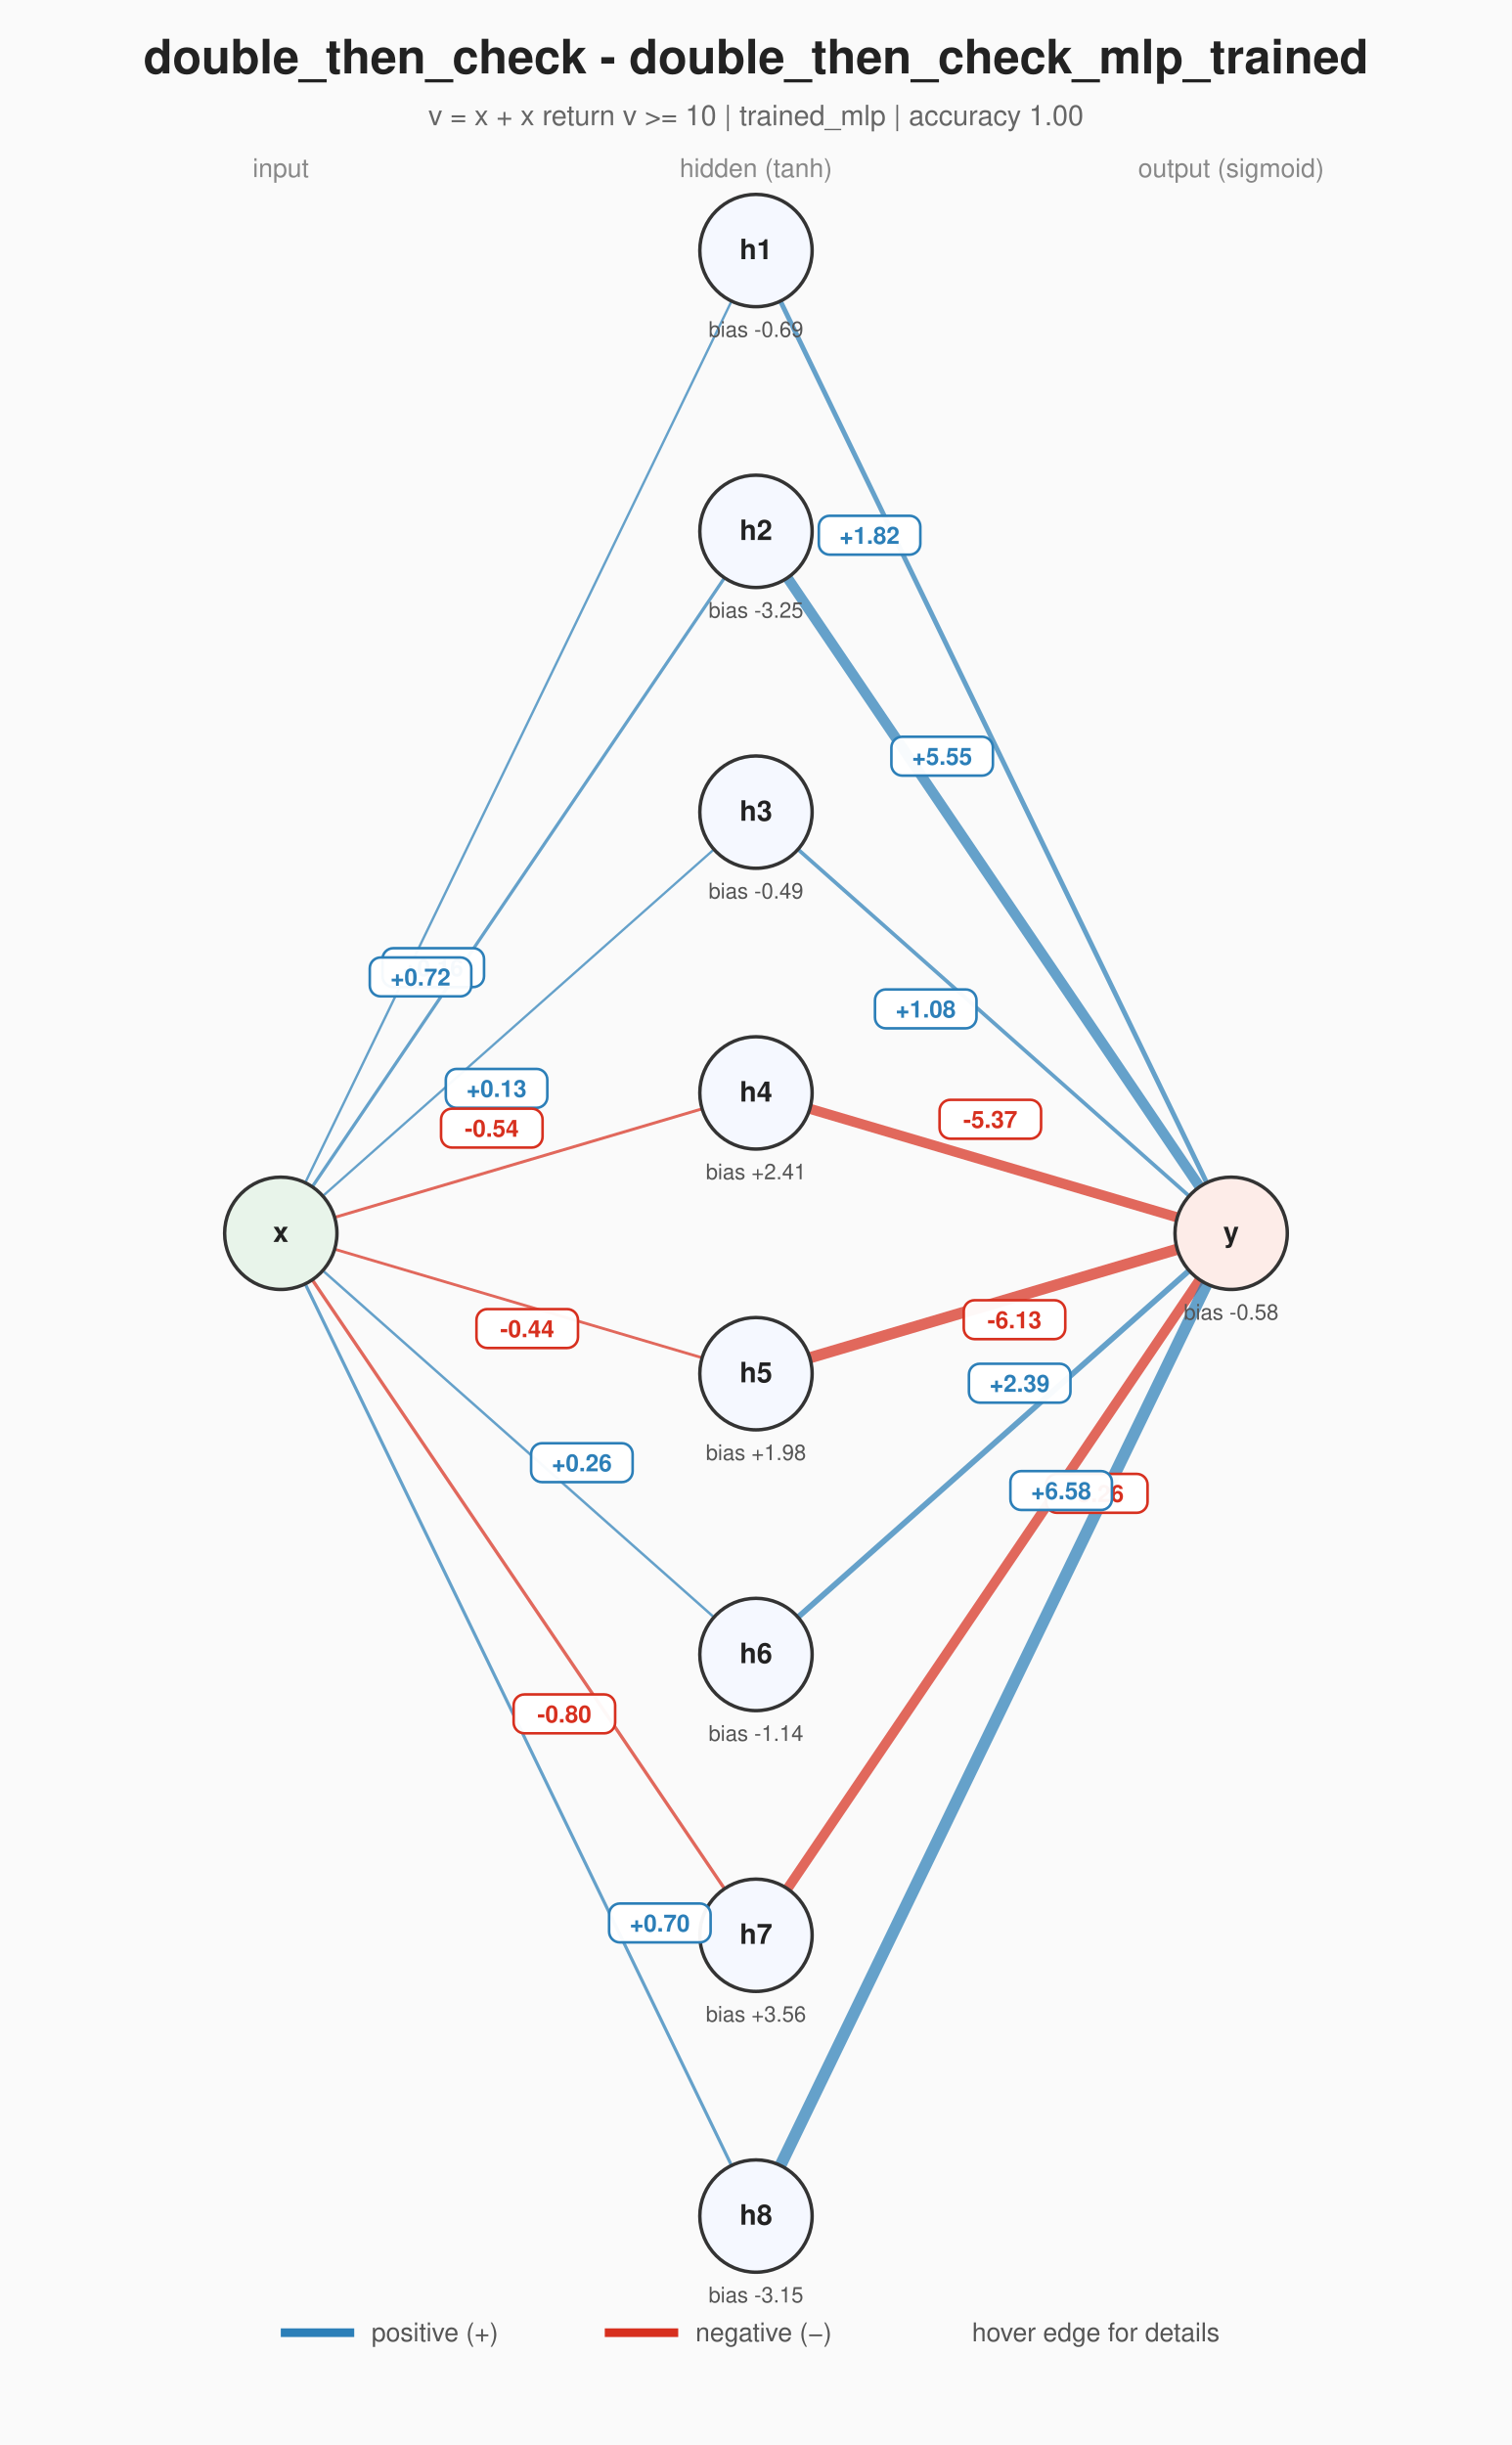
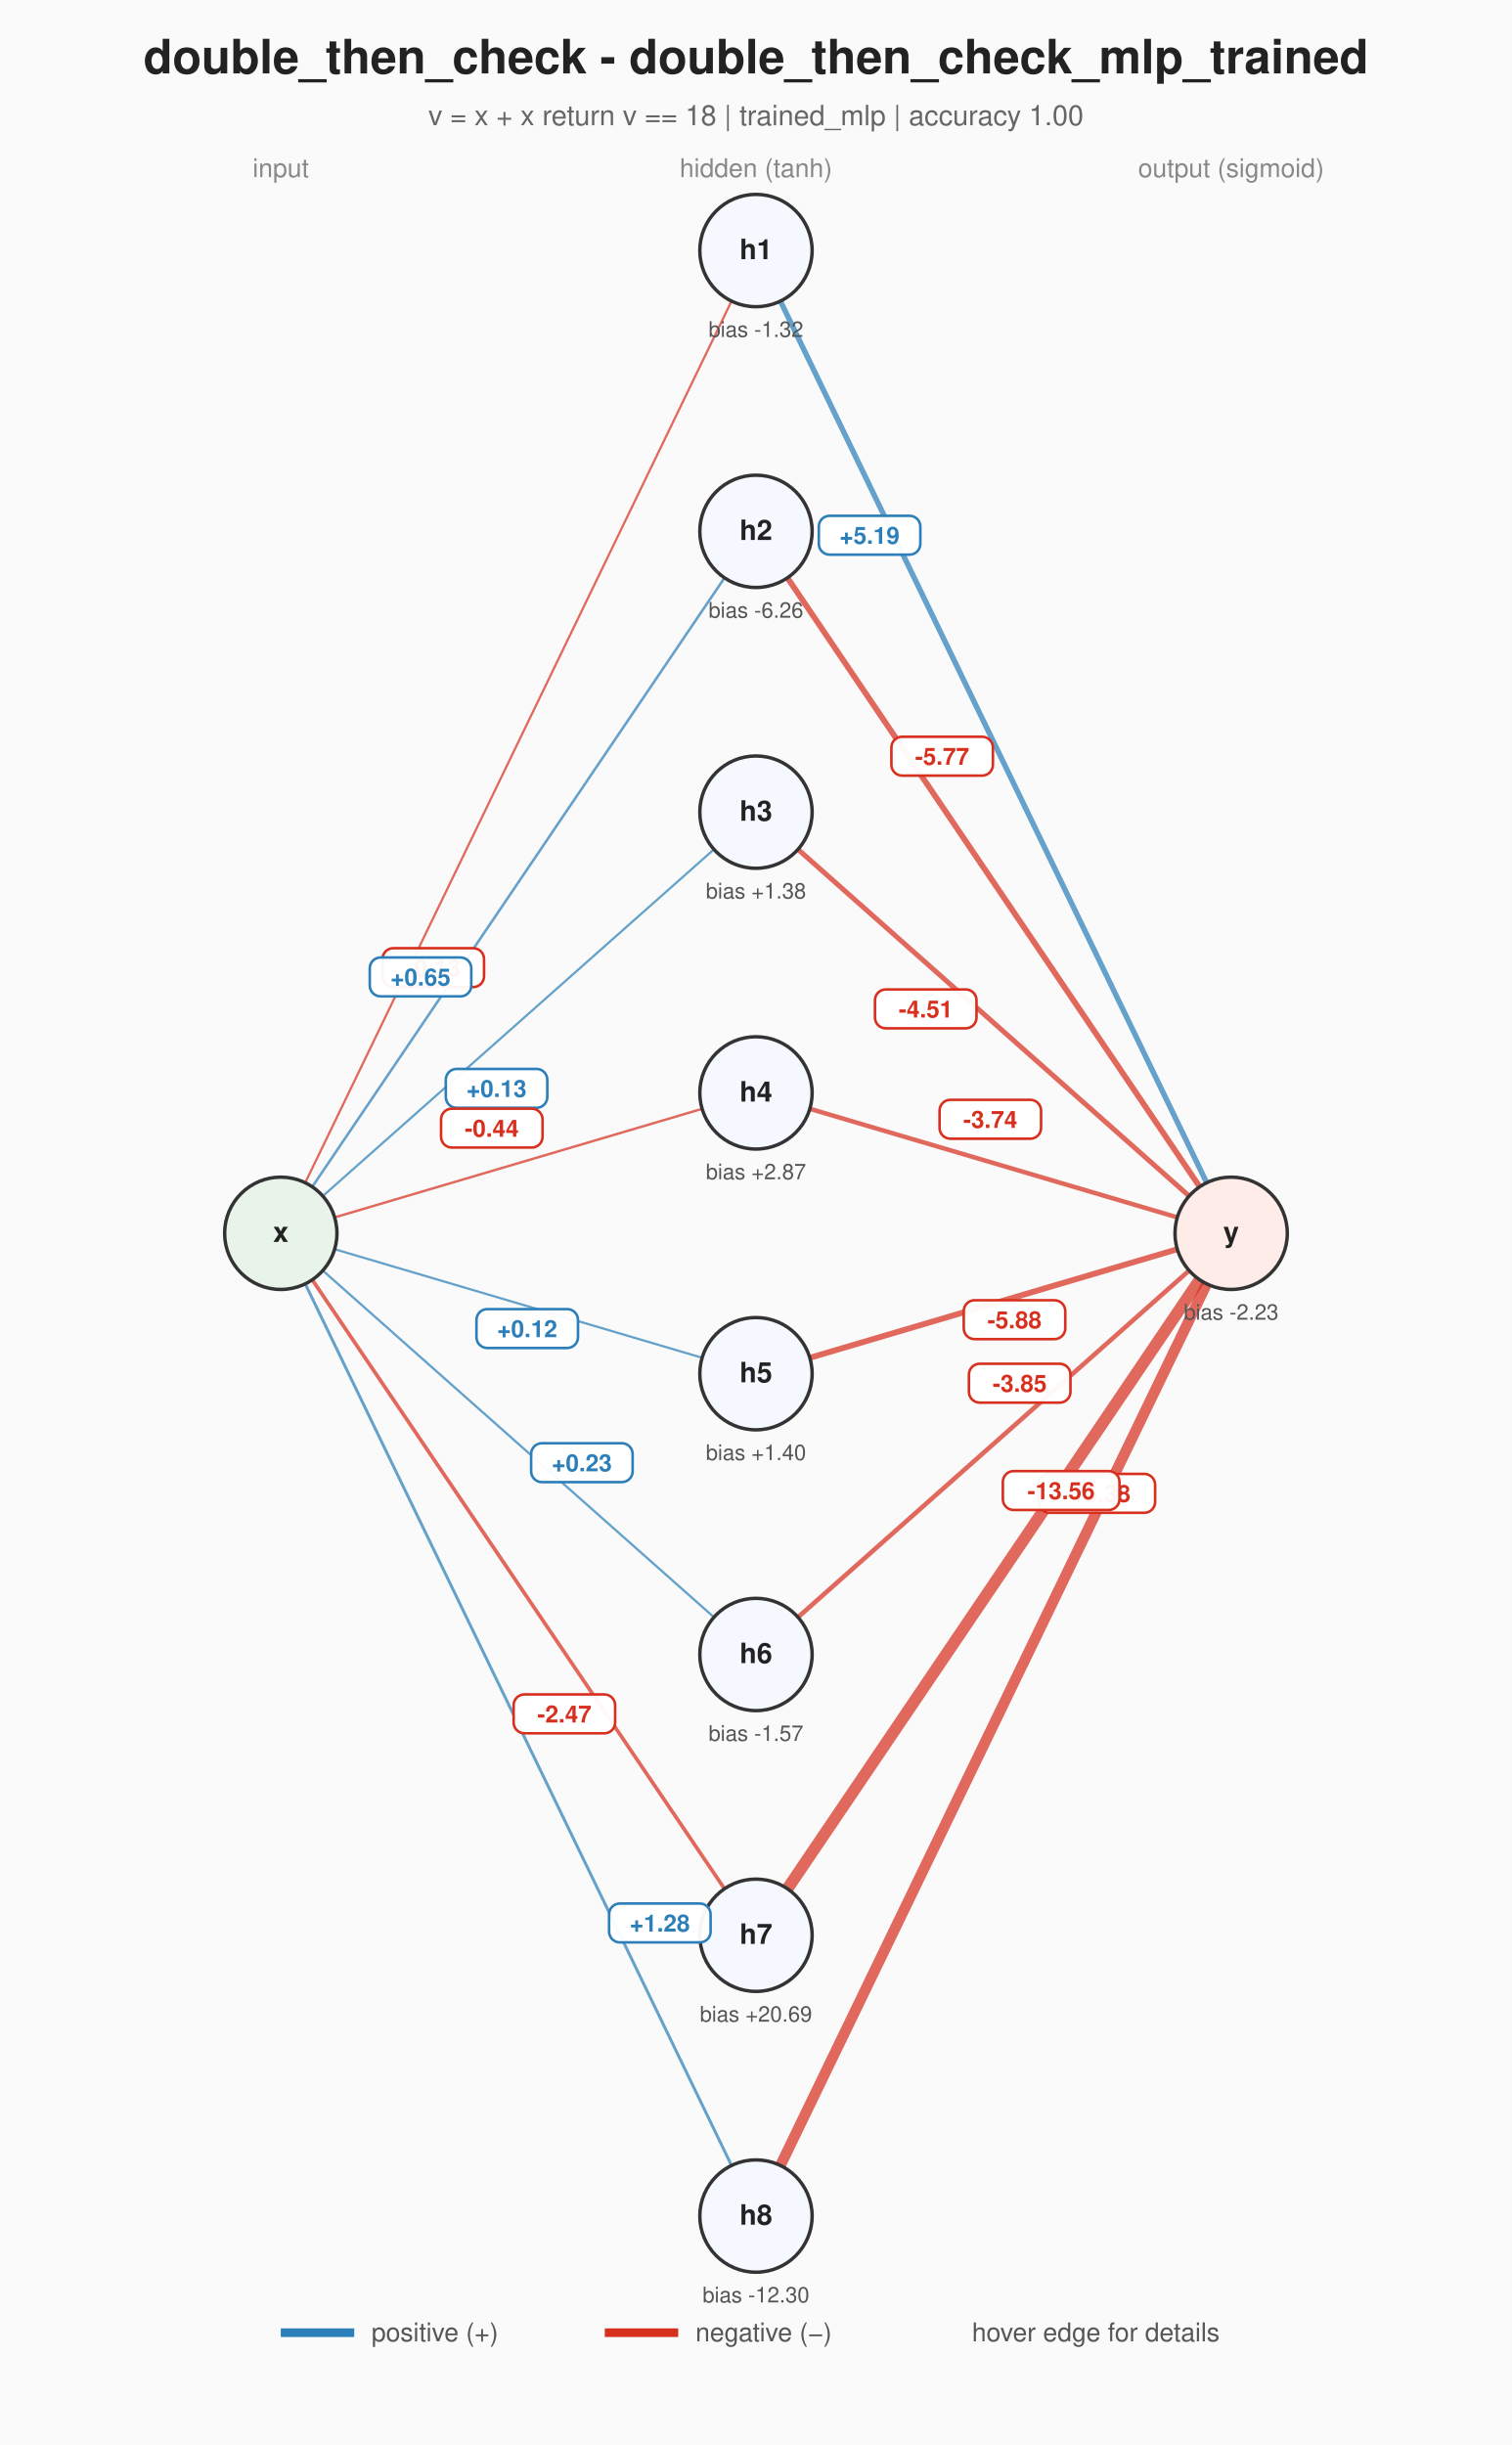
<svg xmlns="http://www.w3.org/2000/svg" width="700" height="1132" viewBox="0 0 700 1132" font-family="Helvetica, Arial, sans-serif">
  <style type="text/css">
  .edge { cursor: pointer; }
  .edge-line { transition: stroke-width .15s, stroke-opacity .15s; }
  .edge:hover .edge-line { stroke-opacity: 1; stroke-width: 5; }
  .edge .wlabel { transition: opacity .15s; }
  .edge:hover .wlabel rect { stroke-width: 2; }
  .neuron { cursor: pointer; transition: stroke-width .15s; }
  .neuron:hover { stroke-width: 3; }
  .neuron.dim { opacity: .35; }
  .edge.dim .edge-line { opacity: .2; }
  .edge.dim .wlabel { opacity: .25; }
  svg.hide-weights .wlabel { display: none; }
  svg.hide-biases .bias-label { display: none; }
</style>
  <rect width="700" height="1132" fill="#fafafa" />
  <text x="350.0" y="34" text-anchor="middle" font-size="22" font-weight="bold" fill="#222">double_then_check - double_then_check_mlp_trained</text>
  <text x="350.0" y="58" text-anchor="middle" font-size="13" fill="#666">
        v = x + x
-         return v &gt;= 10
+         return v == 18
          |  trained_mlp  |  accuracy 1.00</text>
  <g id="diagram">
-     <g class="edge" data-layer="0" data-edge="0" data-weight="0.1626" data-from="x" data-to="h1" data-sign="pos">
-       <line class="edge-line" x1="130.0" y1="571.0" x2="350.0" y2="116.0" stroke="#2c7fb8" stroke-width="1.11" stroke-opacity="0.72" />
+     <g class="edge" data-layer="0" data-edge="0" data-weight="-0.1286" data-from="x" data-to="h1" data-sign="neg">
+       <line class="edge-line" x1="130.0" y1="571.0" x2="350.0" y2="116.0" stroke="#d7301f" stroke-width="1.04" stroke-opacity="0.72" />
    </g>
-     <g class="edge" data-layer="0" data-edge="1" data-weight="0.7240" data-from="x" data-to="h2" data-sign="pos">
-       <line class="edge-line" x1="130.0" y1="571.0" x2="350.0" y2="246.0" stroke="#2c7fb8" stroke-width="1.50" stroke-opacity="0.72" />
+     <g class="edge" data-layer="0" data-edge="1" data-weight="0.6483" data-from="x" data-to="h2" data-sign="pos">
+       <line class="edge-line" x1="130.0" y1="571.0" x2="350.0" y2="246.0" stroke="#2c7fb8" stroke-width="1.19" stroke-opacity="0.72" />
    </g>
-     <g class="edge" data-layer="0" data-edge="2" data-weight="0.1262" data-from="x" data-to="h3" data-sign="pos">
-       <line class="edge-line" x1="130.0" y1="571.0" x2="350.0" y2="376.0" stroke="#2c7fb8" stroke-width="1.09" stroke-opacity="0.72" />
+     <g class="edge" data-layer="0" data-edge="2" data-weight="0.1330" data-from="x" data-to="h3" data-sign="pos">
+       <line class="edge-line" x1="130.0" y1="571.0" x2="350.0" y2="376.0" stroke="#2c7fb8" stroke-width="1.04" stroke-opacity="0.72" />
    </g>
-     <g class="edge" data-layer="0" data-edge="3" data-weight="-0.5442" data-from="x" data-to="h4" data-sign="neg">
-       <line class="edge-line" x1="130.0" y1="571.0" x2="350.0" y2="506.0" stroke="#d7301f" stroke-width="1.37" stroke-opacity="0.72" />
+     <g class="edge" data-layer="0" data-edge="3" data-weight="-0.4433" data-from="x" data-to="h4" data-sign="neg">
+       <line class="edge-line" x1="130.0" y1="571.0" x2="350.0" y2="506.0" stroke="#d7301f" stroke-width="1.13" stroke-opacity="0.72" />
    </g>
-     <g class="edge" data-layer="0" data-edge="4" data-weight="-0.4439" data-from="x" data-to="h5" data-sign="neg">
-       <line class="edge-line" x1="130.0" y1="571.0" x2="350.0" y2="636.0" stroke="#d7301f" stroke-width="1.30" stroke-opacity="0.72" />
+     <g class="edge" data-layer="0" data-edge="4" data-weight="0.1209" data-from="x" data-to="h5" data-sign="pos">
+       <line class="edge-line" x1="130.0" y1="571.0" x2="350.0" y2="636.0" stroke="#2c7fb8" stroke-width="1.04" stroke-opacity="0.72" />
    </g>
-     <g class="edge" data-layer="0" data-edge="5" data-weight="0.2566" data-from="x" data-to="h6" data-sign="pos">
-       <line class="edge-line" x1="130.0" y1="571.0" x2="350.0" y2="766.0" stroke="#2c7fb8" stroke-width="1.18" stroke-opacity="0.72" />
+     <g class="edge" data-layer="0" data-edge="5" data-weight="0.2290" data-from="x" data-to="h6" data-sign="pos">
+       <line class="edge-line" x1="130.0" y1="571.0" x2="350.0" y2="766.0" stroke="#2c7fb8" stroke-width="1.07" stroke-opacity="0.72" />
    </g>
-     <g class="edge" data-layer="0" data-edge="6" data-weight="-0.7954" data-from="x" data-to="h7" data-sign="neg">
-       <line class="edge-line" x1="130.0" y1="571.0" x2="350.0" y2="896.0" stroke="#d7301f" stroke-width="1.54" stroke-opacity="0.72" />
+     <g class="edge" data-layer="0" data-edge="6" data-weight="-2.4721" data-from="x" data-to="h7" data-sign="neg">
+       <line class="edge-line" x1="130.0" y1="571.0" x2="350.0" y2="896.0" stroke="#d7301f" stroke-width="1.72" stroke-opacity="0.72" />
    </g>
-     <g class="edge" data-layer="0" data-edge="7" data-weight="0.7020" data-from="x" data-to="h8" data-sign="pos">
-       <line class="edge-line" x1="130.0" y1="571.0" x2="350.0" y2="1026.0" stroke="#2c7fb8" stroke-width="1.48" stroke-opacity="0.72" />
+     <g class="edge" data-layer="0" data-edge="7" data-weight="1.2826" data-from="x" data-to="h8" data-sign="pos">
+       <line class="edge-line" x1="130.0" y1="571.0" x2="350.0" y2="1026.0" stroke="#2c7fb8" stroke-width="1.38" stroke-opacity="0.72" />
    </g>
-     <g class="edge" data-layer="1" data-edge="8" data-weight="1.8166" data-from="h1" data-to="y" data-sign="pos">
-       <line class="edge-line" x1="350.0" y1="116.0" x2="570.0" y2="571.0" stroke="#2c7fb8" stroke-width="2.24" stroke-opacity="0.72" />
+     <g class="edge" data-layer="1" data-edge="8" data-weight="5.1925" data-from="h1" data-to="y" data-sign="pos">
+       <line class="edge-line" x1="350.0" y1="116.0" x2="570.0" y2="571.0" stroke="#2c7fb8" stroke-width="2.52" stroke-opacity="0.72" />
    </g>
-     <g class="edge" data-layer="1" data-edge="9" data-weight="5.5503" data-from="h2" data-to="y" data-sign="pos">
-       <line class="edge-line" x1="350.0" y1="246.0" x2="570.0" y2="571.0" stroke="#2c7fb8" stroke-width="4.80" stroke-opacity="0.72" />
+     <g class="edge" data-layer="1" data-edge="9" data-weight="-5.7700" data-from="h2" data-to="y" data-sign="neg">
+       <line class="edge-line" x1="350.0" y1="246.0" x2="570.0" y2="571.0" stroke="#d7301f" stroke-width="2.69" stroke-opacity="0.72" />
    </g>
-     <g class="edge" data-layer="1" data-edge="10" data-weight="1.0848" data-from="h3" data-to="y" data-sign="pos">
-       <line class="edge-line" x1="350.0" y1="376.0" x2="570.0" y2="571.0" stroke="#2c7fb8" stroke-width="1.74" stroke-opacity="0.72" />
+     <g class="edge" data-layer="1" data-edge="10" data-weight="-4.5059" data-from="h3" data-to="y" data-sign="neg">
+       <line class="edge-line" x1="350.0" y1="376.0" x2="570.0" y2="571.0" stroke="#d7301f" stroke-width="2.32" stroke-opacity="0.72" />
    </g>
-     <g class="edge" data-layer="1" data-edge="11" data-weight="-5.3727" data-from="h4" data-to="y" data-sign="neg">
-       <line class="edge-line" x1="350.0" y1="506.0" x2="570.0" y2="571.0" stroke="#d7301f" stroke-width="4.68" stroke-opacity="0.72" />
+     <g class="edge" data-layer="1" data-edge="11" data-weight="-3.7391" data-from="h4" data-to="y" data-sign="neg">
+       <line class="edge-line" x1="350.0" y1="506.0" x2="570.0" y2="571.0" stroke="#d7301f" stroke-width="2.09" stroke-opacity="0.72" />
    </g>
-     <g class="edge" data-layer="1" data-edge="12" data-weight="-6.1269" data-from="h5" data-to="y" data-sign="neg">
-       <line class="edge-line" x1="350.0" y1="636.0" x2="570.0" y2="571.0" stroke="#d7301f" stroke-width="5.19" stroke-opacity="0.72" />
+     <g class="edge" data-layer="1" data-edge="12" data-weight="-5.8797" data-from="h5" data-to="y" data-sign="neg">
+       <line class="edge-line" x1="350.0" y1="636.0" x2="570.0" y2="571.0" stroke="#d7301f" stroke-width="2.72" stroke-opacity="0.72" />
    </g>
-     <g class="edge" data-layer="1" data-edge="13" data-weight="2.3902" data-from="h6" data-to="y" data-sign="pos">
-       <line class="edge-line" x1="350.0" y1="766.0" x2="570.0" y2="571.0" stroke="#2c7fb8" stroke-width="2.64" stroke-opacity="0.72" />
+     <g class="edge" data-layer="1" data-edge="13" data-weight="-3.8505" data-from="h6" data-to="y" data-sign="neg">
+       <line class="edge-line" x1="350.0" y1="766.0" x2="570.0" y2="571.0" stroke="#d7301f" stroke-width="2.13" stroke-opacity="0.72" />
    </g>
-     <g class="edge" data-layer="1" data-edge="14" data-weight="-5.2560" data-from="h7" data-to="y" data-sign="neg">
-       <line class="edge-line" x1="350.0" y1="896.0" x2="570.0" y2="571.0" stroke="#d7301f" stroke-width="4.60" stroke-opacity="0.72" />
+     <g class="edge" data-layer="1" data-edge="14" data-weight="-15.3829" data-from="h7" data-to="y" data-sign="neg">
+       <line class="edge-line" x1="350.0" y1="896.0" x2="570.0" y2="571.0" stroke="#d7301f" stroke-width="5.50" stroke-opacity="0.72" />
    </g>
-     <g class="edge" data-layer="1" data-edge="15" data-weight="6.5768" data-from="h8" data-to="y" data-sign="pos">
-       <line class="edge-line" x1="350.0" y1="1026.0" x2="570.0" y2="571.0" stroke="#2c7fb8" stroke-width="5.50" stroke-opacity="0.72" />
+     <g class="edge" data-layer="1" data-edge="15" data-weight="-13.5649" data-from="h8" data-to="y" data-sign="neg">
+       <line class="edge-line" x1="350.0" y1="1026.0" x2="570.0" y2="571.0" stroke="#d7301f" stroke-width="4.97" stroke-opacity="0.72" />
    </g>
    <g class="neuron" data-neuron="x">
      <circle cx="130.0" cy="571.0" r="26" fill="#e8f4ea" stroke="#333333" stroke-width="1.6" />
      <text x="130.0" y="575.0" text-anchor="middle" font-size="13" font-weight="600" fill="#222">x</text>
    </g>
    <text x="130.0" y="82.0" text-anchor="middle" font-size="12" fill="#888">input</text>
    <g class="neuron" data-neuron="h1">
      <circle cx="350.0" cy="116.0" r="26" fill="#f5f8ff" stroke="#333333" stroke-width="1.6" />
      <text x="350.0" y="120.0" text-anchor="middle" font-size="13" font-weight="600" fill="#222">h1</text>
-       <text class="bias-label" x="350.0" y="156.0" text-anchor="middle" font-size="10" fill="#555">bias -0.69</text>
+       <text class="bias-label" x="350.0" y="156.0" text-anchor="middle" font-size="10" fill="#555">bias -1.32</text>
    </g>
    <g class="neuron" data-neuron="h2">
      <circle cx="350.0" cy="246.0" r="26" fill="#f5f8ff" stroke="#333333" stroke-width="1.6" />
      <text x="350.0" y="250.0" text-anchor="middle" font-size="13" font-weight="600" fill="#222">h2</text>
-       <text class="bias-label" x="350.0" y="286.0" text-anchor="middle" font-size="10" fill="#555">bias -3.25</text>
+       <text class="bias-label" x="350.0" y="286.0" text-anchor="middle" font-size="10" fill="#555">bias -6.26</text>
    </g>
    <g class="neuron" data-neuron="h3">
      <circle cx="350.0" cy="376.0" r="26" fill="#f5f8ff" stroke="#333333" stroke-width="1.6" />
      <text x="350.0" y="380.0" text-anchor="middle" font-size="13" font-weight="600" fill="#222">h3</text>
-       <text class="bias-label" x="350.0" y="416.0" text-anchor="middle" font-size="10" fill="#555">bias -0.49</text>
+       <text class="bias-label" x="350.0" y="416.0" text-anchor="middle" font-size="10" fill="#555">bias +1.38</text>
    </g>
    <g class="neuron" data-neuron="h4">
      <circle cx="350.0" cy="506.0" r="26" fill="#f5f8ff" stroke="#333333" stroke-width="1.6" />
      <text x="350.0" y="510.0" text-anchor="middle" font-size="13" font-weight="600" fill="#222">h4</text>
-       <text class="bias-label" x="350.0" y="546.0" text-anchor="middle" font-size="10" fill="#555">bias +2.41</text>
+       <text class="bias-label" x="350.0" y="546.0" text-anchor="middle" font-size="10" fill="#555">bias +2.87</text>
    </g>
    <g class="neuron" data-neuron="h5">
      <circle cx="350.0" cy="636.0" r="26" fill="#f5f8ff" stroke="#333333" stroke-width="1.6" />
      <text x="350.0" y="640.0" text-anchor="middle" font-size="13" font-weight="600" fill="#222">h5</text>
-       <text class="bias-label" x="350.0" y="676.0" text-anchor="middle" font-size="10" fill="#555">bias +1.98</text>
+       <text class="bias-label" x="350.0" y="676.0" text-anchor="middle" font-size="10" fill="#555">bias +1.40</text>
    </g>
    <g class="neuron" data-neuron="h6">
      <circle cx="350.0" cy="766.0" r="26" fill="#f5f8ff" stroke="#333333" stroke-width="1.6" />
      <text x="350.0" y="770.0" text-anchor="middle" font-size="13" font-weight="600" fill="#222">h6</text>
-       <text class="bias-label" x="350.0" y="806.0" text-anchor="middle" font-size="10" fill="#555">bias -1.14</text>
+       <text class="bias-label" x="350.0" y="806.0" text-anchor="middle" font-size="10" fill="#555">bias -1.57</text>
    </g>
    <g class="neuron" data-neuron="h7">
      <circle cx="350.0" cy="896.0" r="26" fill="#f5f8ff" stroke="#333333" stroke-width="1.6" />
      <text x="350.0" y="900.0" text-anchor="middle" font-size="13" font-weight="600" fill="#222">h7</text>
-       <text class="bias-label" x="350.0" y="936.0" text-anchor="middle" font-size="10" fill="#555">bias +3.56</text>
+       <text class="bias-label" x="350.0" y="936.0" text-anchor="middle" font-size="10" fill="#555">bias +20.69</text>
    </g>
    <g class="neuron" data-neuron="h8">
      <circle cx="350.0" cy="1026.0" r="26" fill="#f5f8ff" stroke="#333333" stroke-width="1.6" />
      <text x="350.0" y="1030.0" text-anchor="middle" font-size="13" font-weight="600" fill="#222">h8</text>
-       <text class="bias-label" x="350.0" y="1066.0" text-anchor="middle" font-size="10" fill="#555">bias -3.15</text>
+       <text class="bias-label" x="350.0" y="1066.0" text-anchor="middle" font-size="10" fill="#555">bias -12.30</text>
    </g>
    <text x="350.0" y="82.0" text-anchor="middle" font-size="12" fill="#888">hidden (tanh)</text>
    <g class="neuron" data-neuron="y">
      <circle cx="570.0" cy="571.0" r="26" fill="#fdece8" stroke="#333333" stroke-width="1.6" />
      <text x="570.0" y="575.0" text-anchor="middle" font-size="13" font-weight="600" fill="#222">y</text>
-       <text class="bias-label" x="570.0" y="611.0" text-anchor="middle" font-size="10" fill="#555">bias -0.58</text>
+       <text class="bias-label" x="570.0" y="611.0" text-anchor="middle" font-size="10" fill="#555">bias -2.23</text>
    </g>
    <text x="570.0" y="82.0" text-anchor="middle" font-size="12" fill="#888">output (sigmoid)</text>
    <g class="label-layer">
      <g class="wlabel" data-edge="0" pointer-events="none">
-         <rect x="177.1" y="439.0" width="47.0" height="18" rx="5" fill="#ffffff" fill-opacity="0.95" stroke="#2c7fb8" stroke-width="1.2" />
-         <text x="200.6" y="452.0" text-anchor="middle" font-size="11" font-weight="700" fill="#2c7fb8">+0.16</text>
+         <rect x="177.1" y="439.0" width="47.0" height="18" rx="5" fill="#ffffff" fill-opacity="0.95" stroke="#d7301f" stroke-width="1.2" />
+         <text x="200.6" y="452.0" text-anchor="middle" font-size="11" font-weight="700" fill="#d7301f">-0.13</text>
      </g>
      <g class="wlabel" data-edge="1" pointer-events="none">
        <rect x="171.2" y="443.3" width="47.0" height="18" rx="5" fill="#ffffff" fill-opacity="0.95" stroke="#2c7fb8" stroke-width="1.2" />
-         <text x="194.7" y="456.3" text-anchor="middle" font-size="11" font-weight="700" fill="#2c7fb8">+0.72</text>
+         <text x="194.7" y="456.3" text-anchor="middle" font-size="11" font-weight="700" fill="#2c7fb8">+0.65</text>
      </g>
      <g class="wlabel" data-edge="2" pointer-events="none">
        <rect x="206.4" y="494.9" width="47.0" height="18" rx="5" fill="#ffffff" fill-opacity="0.95" stroke="#2c7fb8" stroke-width="1.2" />
        <text x="229.9" y="507.9" text-anchor="middle" font-size="11" font-weight="700" fill="#2c7fb8">+0.13</text>
      </g>
      <g class="wlabel" data-edge="3" pointer-events="none">
        <rect x="204.2" y="513.3" width="47.0" height="18" rx="5" fill="#ffffff" fill-opacity="0.95" stroke="#d7301f" stroke-width="1.2" />
-         <text x="227.7" y="526.3" text-anchor="middle" font-size="11" font-weight="700" fill="#d7301f">-0.54</text>
+         <text x="227.7" y="526.3" text-anchor="middle" font-size="11" font-weight="700" fill="#d7301f">-0.44</text>
      </g>
      <g class="wlabel" data-edge="4" pointer-events="none">
-         <rect x="220.6" y="606.1" width="47.0" height="18" rx="5" fill="#ffffff" fill-opacity="0.95" stroke="#d7301f" stroke-width="1.2" />
-         <text x="244.1" y="619.1" text-anchor="middle" font-size="11" font-weight="700" fill="#d7301f">-0.44</text>
+         <rect x="220.6" y="606.1" width="47.0" height="18" rx="5" fill="#ffffff" fill-opacity="0.95" stroke="#2c7fb8" stroke-width="1.2" />
+         <text x="244.1" y="619.1" text-anchor="middle" font-size="11" font-weight="700" fill="#2c7fb8">+0.12</text>
      </g>
      <g class="wlabel" data-edge="5" pointer-events="none">
        <rect x="245.9" y="668.2" width="47.0" height="18" rx="5" fill="#ffffff" fill-opacity="0.95" stroke="#2c7fb8" stroke-width="1.2" />
-         <text x="269.4" y="681.2" text-anchor="middle" font-size="11" font-weight="700" fill="#2c7fb8">+0.26</text>
+         <text x="269.4" y="681.2" text-anchor="middle" font-size="11" font-weight="700" fill="#2c7fb8">+0.23</text>
      </g>
      <g class="wlabel" data-edge="6" pointer-events="none">
        <rect x="237.8" y="784.5" width="47.0" height="18" rx="5" fill="#ffffff" fill-opacity="0.95" stroke="#d7301f" stroke-width="1.2" />
-         <text x="261.3" y="797.5" text-anchor="middle" font-size="11" font-weight="700" fill="#d7301f">-0.80</text>
+         <text x="261.3" y="797.5" text-anchor="middle" font-size="11" font-weight="700" fill="#d7301f">-2.47</text>
      </g>
      <g class="wlabel" data-edge="7" pointer-events="none">
        <rect x="282.0" y="881.3" width="47.0" height="18" rx="5" fill="#ffffff" fill-opacity="0.95" stroke="#2c7fb8" stroke-width="1.2" />
-         <text x="305.5" y="894.3" text-anchor="middle" font-size="11" font-weight="700" fill="#2c7fb8">+0.70</text>
+         <text x="305.5" y="894.3" text-anchor="middle" font-size="11" font-weight="700" fill="#2c7fb8">+1.28</text>
      </g>
      <g class="wlabel" data-edge="8" pointer-events="none">
        <rect x="379.1" y="238.8" width="47.0" height="18" rx="5" fill="#ffffff" fill-opacity="0.95" stroke="#2c7fb8" stroke-width="1.2" />
-         <text x="402.6" y="251.8" text-anchor="middle" font-size="11" font-weight="700" fill="#2c7fb8">+1.82</text>
+         <text x="402.6" y="251.8" text-anchor="middle" font-size="11" font-weight="700" fill="#2c7fb8">+5.19</text>
      </g>
      <g class="wlabel" data-edge="9" pointer-events="none">
-         <rect x="412.7" y="341.1" width="47.0" height="18" rx="5" fill="#ffffff" fill-opacity="0.95" stroke="#2c7fb8" stroke-width="1.2" />
-         <text x="436.2" y="354.1" text-anchor="middle" font-size="11" font-weight="700" fill="#2c7fb8">+5.55</text>
+         <rect x="412.7" y="341.1" width="47.0" height="18" rx="5" fill="#ffffff" fill-opacity="0.95" stroke="#d7301f" stroke-width="1.2" />
+         <text x="436.2" y="354.1" text-anchor="middle" font-size="11" font-weight="700" fill="#d7301f">-5.77</text>
      </g>
      <g class="wlabel" data-edge="10" pointer-events="none">
-         <rect x="405.1" y="458.1" width="47.0" height="18" rx="5" fill="#ffffff" fill-opacity="0.95" stroke="#2c7fb8" stroke-width="1.2" />
-         <text x="428.6" y="471.1" text-anchor="middle" font-size="11" font-weight="700" fill="#2c7fb8">+1.08</text>
+         <rect x="405.1" y="458.1" width="47.0" height="18" rx="5" fill="#ffffff" fill-opacity="0.95" stroke="#d7301f" stroke-width="1.2" />
+         <text x="428.6" y="471.1" text-anchor="middle" font-size="11" font-weight="700" fill="#d7301f">-4.51</text>
      </g>
      <g class="wlabel" data-edge="11" pointer-events="none">
        <rect x="435.0" y="509.2" width="47.0" height="18" rx="5" fill="#ffffff" fill-opacity="0.95" stroke="#d7301f" stroke-width="1.2" />
-         <text x="458.5" y="522.2" text-anchor="middle" font-size="11" font-weight="700" fill="#d7301f">-5.37</text>
+         <text x="458.5" y="522.2" text-anchor="middle" font-size="11" font-weight="700" fill="#d7301f">-3.74</text>
      </g>
      <g class="wlabel" data-edge="12" pointer-events="none">
        <rect x="446.2" y="602.0" width="47.0" height="18" rx="5" fill="#ffffff" fill-opacity="0.95" stroke="#d7301f" stroke-width="1.2" />
-         <text x="469.7" y="615.0" text-anchor="middle" font-size="11" font-weight="700" fill="#d7301f">-6.13</text>
+         <text x="469.7" y="615.0" text-anchor="middle" font-size="11" font-weight="700" fill="#d7301f">-5.88</text>
      </g>
      <g class="wlabel" data-edge="13" pointer-events="none">
-         <rect x="448.6" y="631.4" width="47.0" height="18" rx="5" fill="#ffffff" fill-opacity="0.95" stroke="#2c7fb8" stroke-width="1.2" />
-         <text x="472.1" y="644.4" text-anchor="middle" font-size="11" font-weight="700" fill="#2c7fb8">+2.39</text>
+         <rect x="448.6" y="631.4" width="47.0" height="18" rx="5" fill="#ffffff" fill-opacity="0.95" stroke="#d7301f" stroke-width="1.2" />
+         <text x="472.1" y="644.4" text-anchor="middle" font-size="11" font-weight="700" fill="#d7301f">-3.85</text>
      </g>
      <g class="wlabel" data-edge="14" pointer-events="none">
-         <rect x="484.3" y="682.4" width="47.0" height="18" rx="5" fill="#ffffff" fill-opacity="0.95" stroke="#d7301f" stroke-width="1.2" />
-         <text x="507.8" y="695.4" text-anchor="middle" font-size="11" font-weight="700" fill="#d7301f">-5.26</text>
+         <rect x="480.8" y="682.4" width="54.0" height="18" rx="5" fill="#ffffff" fill-opacity="0.95" stroke="#d7301f" stroke-width="1.2" />
+         <text x="507.8" y="695.4" text-anchor="middle" font-size="11" font-weight="700" fill="#d7301f">-15.38</text>
      </g>
      <g class="wlabel" data-edge="15" pointer-events="none">
-         <rect x="467.8" y="681.1" width="47.0" height="18" rx="5" fill="#ffffff" fill-opacity="0.95" stroke="#2c7fb8" stroke-width="1.2" />
-         <text x="491.3" y="694.1" text-anchor="middle" font-size="11" font-weight="700" fill="#2c7fb8">+6.58</text>
+         <rect x="464.3" y="681.1" width="54.0" height="18" rx="5" fill="#ffffff" fill-opacity="0.95" stroke="#d7301f" stroke-width="1.2" />
+         <text x="491.3" y="694.1" text-anchor="middle" font-size="11" font-weight="700" fill="#d7301f">-13.56</text>
      </g>
    </g>
    <line x1="130" y1="1080" x2="164" y2="1080" stroke="#2c7fb8" stroke-width="4" />
    <text x="172" y="1084" font-size="12" fill="#555">positive (+)</text>
    <line x1="280" y1="1080" x2="314" y2="1080" stroke="#d7301f" stroke-width="4" />
    <text x="322" y="1084" font-size="12" fill="#555">negative (−)</text>
    <text x="450" y="1084" font-size="12" fill="#555">hover edge for details</text>
  </g>
</svg>
